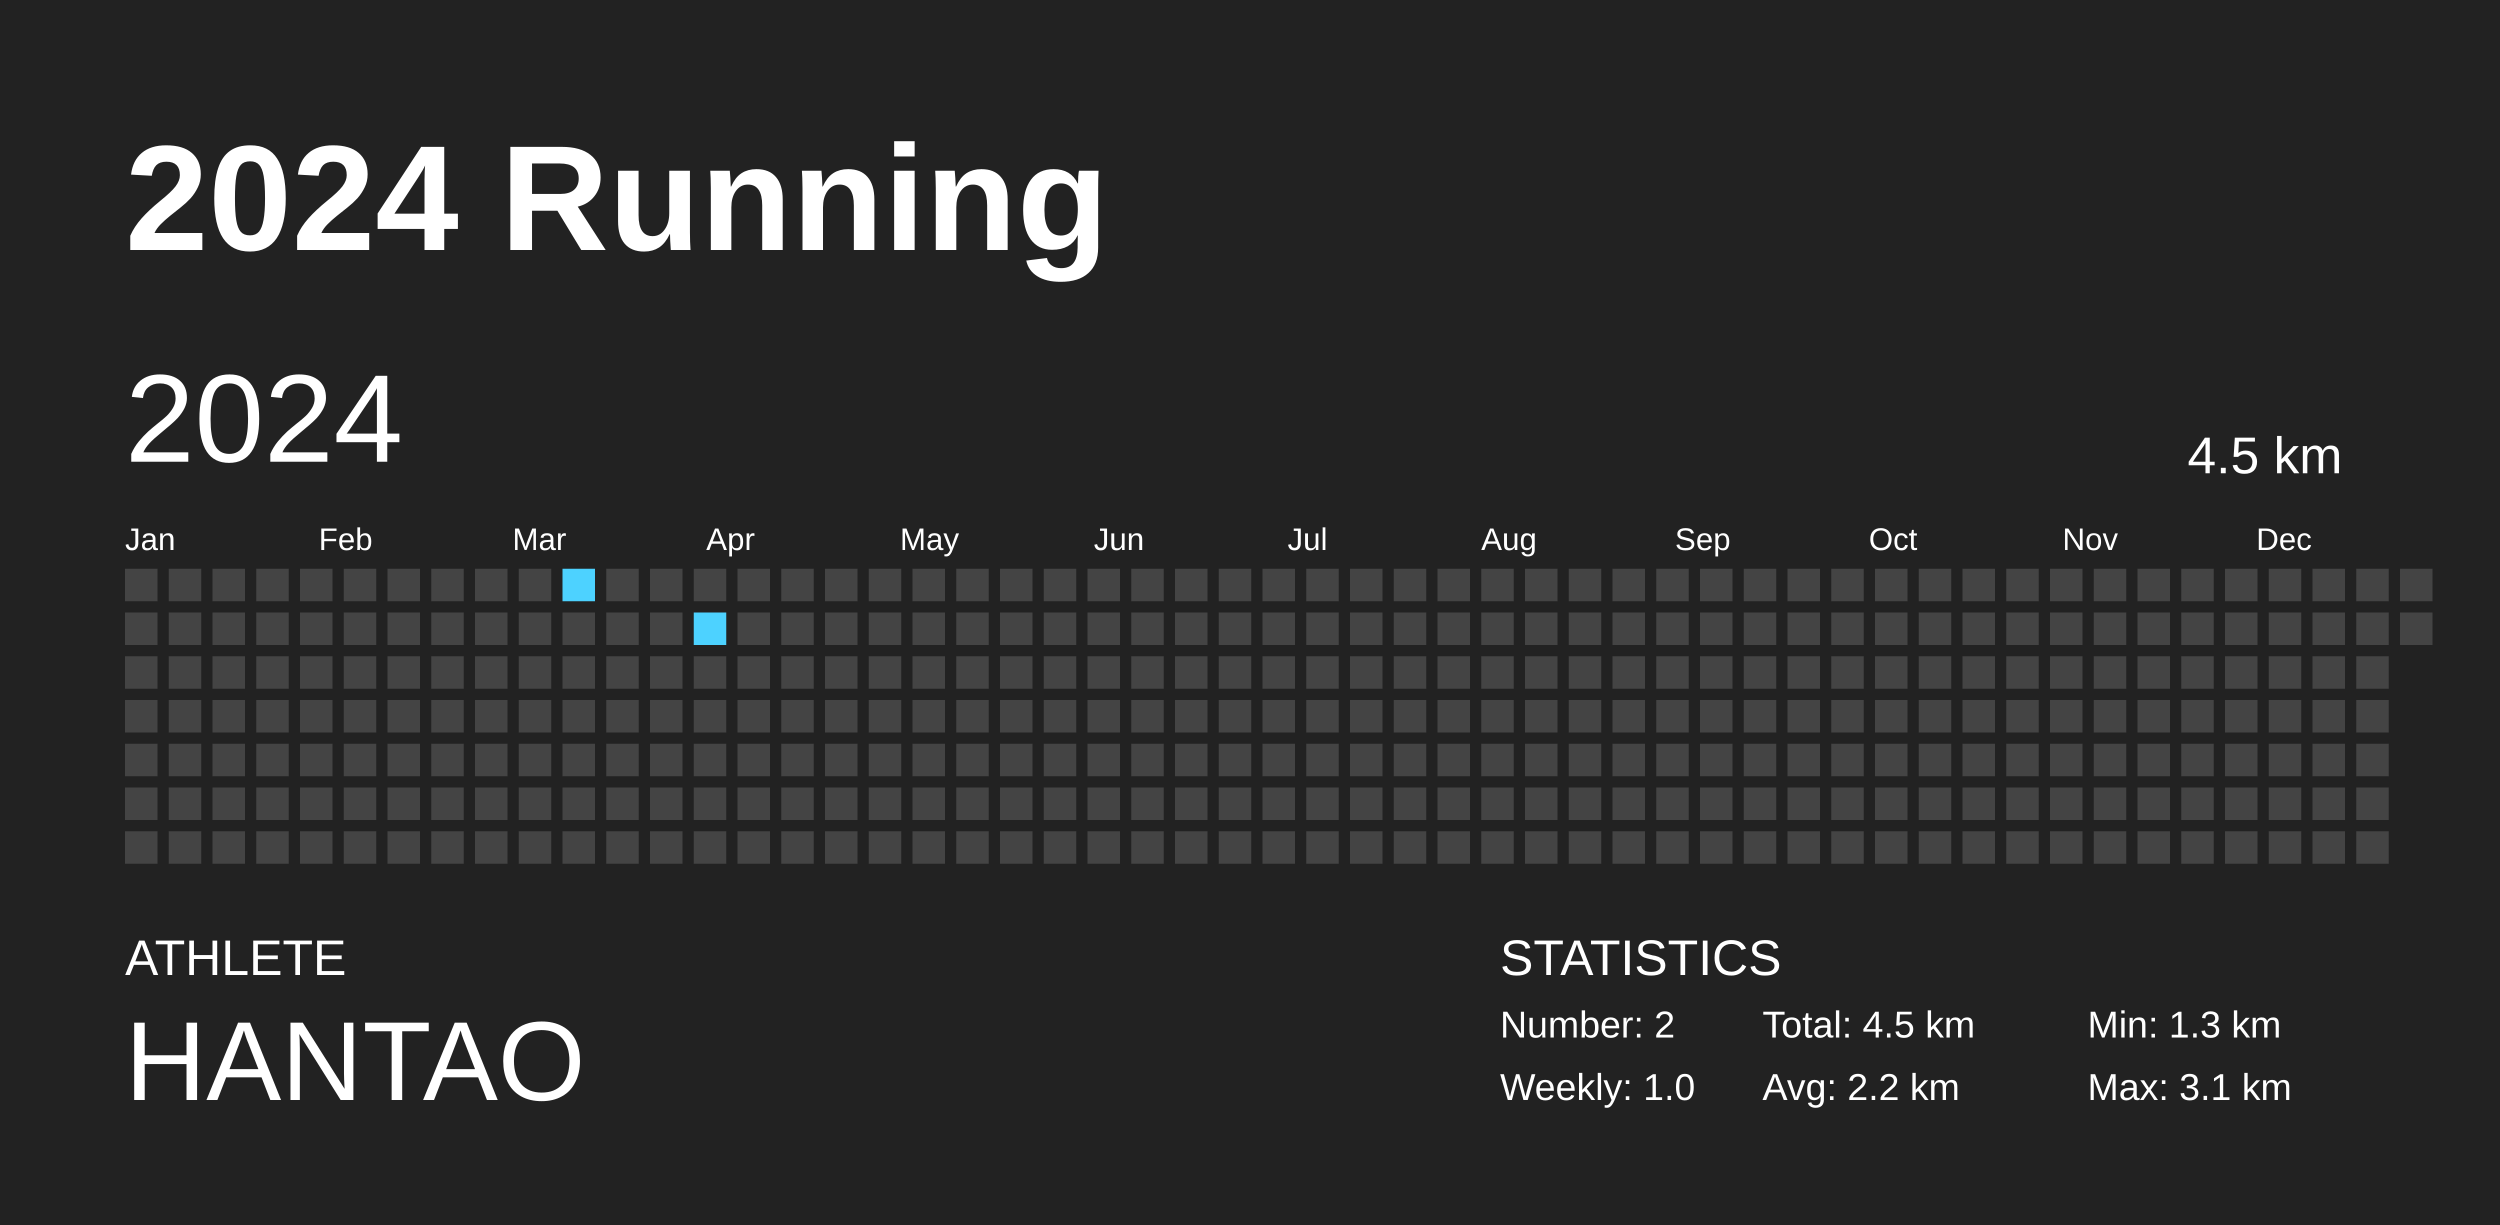
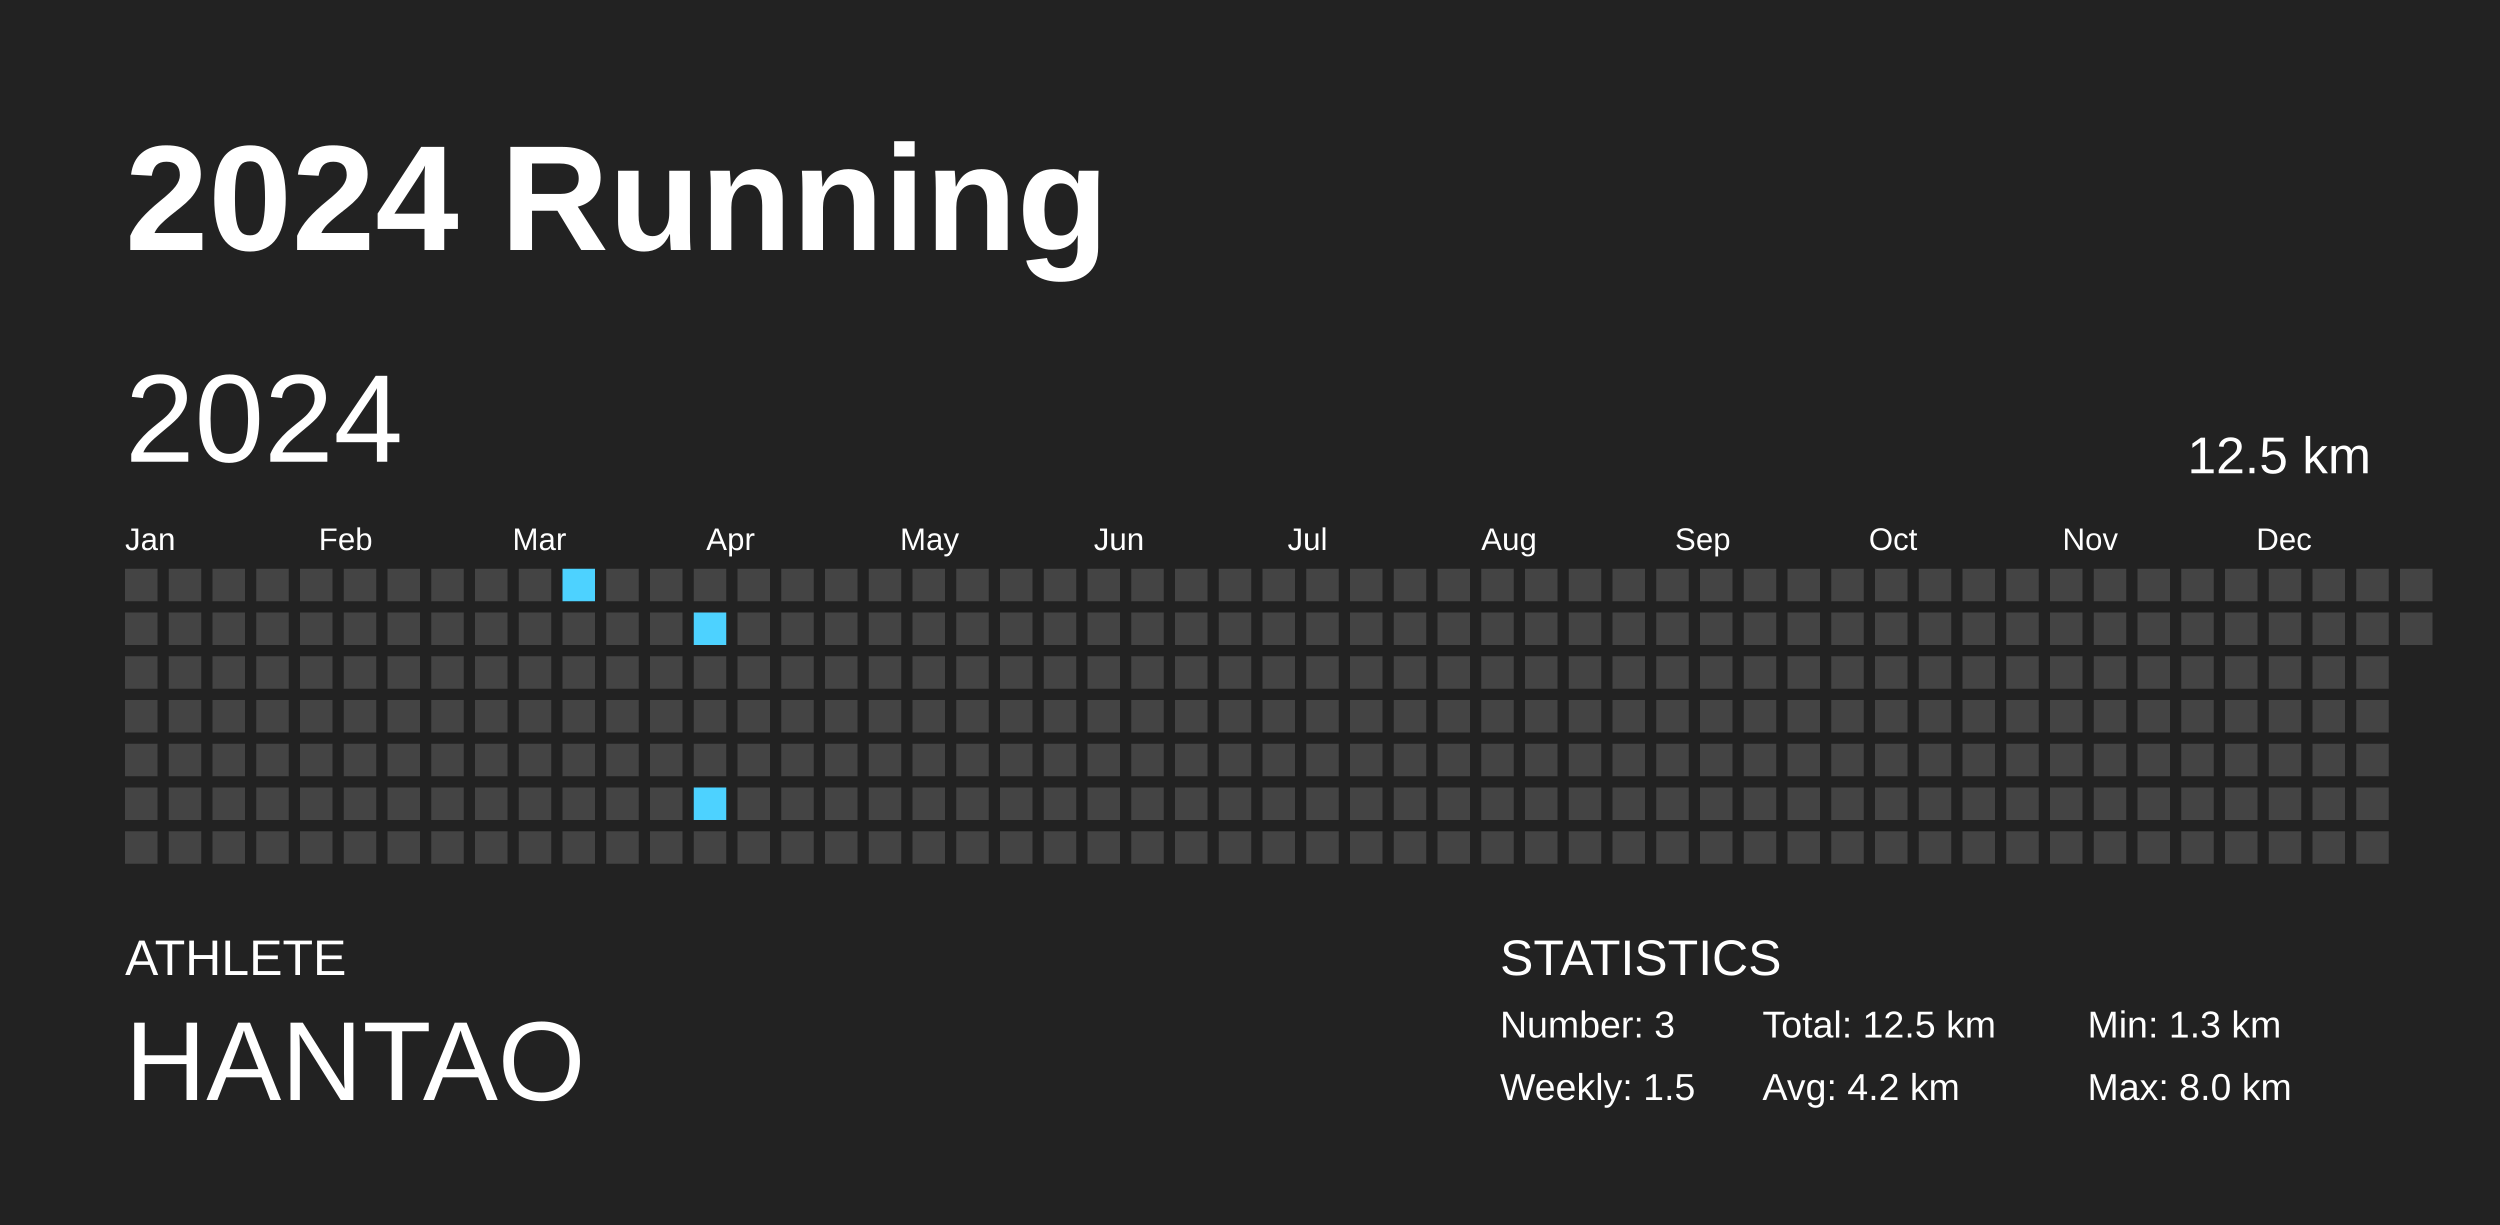
<svg xmlns="http://www.w3.org/2000/svg" baseProfile="full" height="98mm" version="1.1" viewBox="0,0,200,98" width="200mm">
  <defs />
  <rect fill="#222222" height="98" width="200" x="0" y="0" />
  <text fill="#FFFFFF" style="font-size:12px; font-family:Arial; font-weight:bold;" x="10" y="20">2024 Running</text>
  <text fill="#FFFFFF" style="font-size:4px; font-family:Arial" x="10" y="78">ATHLETE</text>
  <text fill="#FFFFFF" style="font-size:9px; font-family:Arial" x="10" y="88">HANTAO</text>
  <text fill="#FFFFFF" style="font-size:4px; font-family:Arial" x="120" y="78">STATISTICS</text>
-   <text fill="#FFFFFF" style="font-size:3px; font-family:Arial" x="120" y="83">Number: 2</text>
-   <text fill="#FFFFFF" style="font-size:3px; font-family:Arial" x="120" y="88">Weekly: 1.0</text>
-   <text fill="#FFFFFF" style="font-size:3px; font-family:Arial" x="141" y="83">Total: 4.5 km</text>
-   <text fill="#FFFFFF" style="font-size:3px; font-family:Arial" x="141" y="88">Avg: 2.2 km</text>
+   <text fill="#FFFFFF" style="font-size:3px; font-family:Arial" x="120" y="83">Number: 3</text>
+   <text fill="#FFFFFF" style="font-size:3px; font-family:Arial" x="120" y="88">Weekly: 1.5</text>
+   <text fill="#FFFFFF" style="font-size:3px; font-family:Arial" x="141" y="83">Total: 12.5 km</text>
+   <text fill="#FFFFFF" style="font-size:3px; font-family:Arial" x="141" y="88">Avg: 4.2 km</text>
  <text fill="#FFFFFF" style="font-size:3px; font-family:Arial" x="167" y="83">Min: 1.3 km</text>
-   <text fill="#FFFFFF" style="font-size:3px; font-family:Arial" x="167" y="88">Max: 3.1 km</text>
+   <text fill="#FFFFFF" style="font-size:3px; font-family:Arial" x="167" y="88">Max: 8.0 km</text>
  <text dominant-baseline="hanging" fill="#FFFFFF" style="font-size:10.0px; font-family:Arial;" x="10" y="30">2024</text>
-   <text dominant-baseline="hanging" fill="#FFFFFF" style="font-size:4.125px; font-family:Arial;" x="175" y="35">4.5 km</text>
+   <text dominant-baseline="hanging" fill="#FFFFFF" style="font-size:4.125px; font-family:Arial;" x="175" y="35">12.5 km</text>
  <text fill="#FFFFFF" style="font-size:2.5px; font-family:Arial" x="10.0" y="44">Jan</text>
  <text fill="#FFFFFF" style="font-size:2.5px; font-family:Arial" x="25.5" y="44">Feb</text>
  <text fill="#FFFFFF" style="font-size:2.5px; font-family:Arial" x="41.0" y="44">Mar</text>
  <text fill="#FFFFFF" style="font-size:2.5px; font-family:Arial" x="56.5" y="44">Apr</text>
  <text fill="#FFFFFF" style="font-size:2.5px; font-family:Arial" x="72.0" y="44">May</text>
  <text fill="#FFFFFF" style="font-size:2.5px; font-family:Arial" x="87.5" y="44">Jun</text>
  <text fill="#FFFFFF" style="font-size:2.5px; font-family:Arial" x="103.0" y="44">Jul</text>
  <text fill="#FFFFFF" style="font-size:2.5px; font-family:Arial" x="118.5" y="44">Aug</text>
  <text fill="#FFFFFF" style="font-size:2.5px; font-family:Arial" x="134.0" y="44">Sep</text>
  <text fill="#FFFFFF" style="font-size:2.5px; font-family:Arial" x="149.5" y="44">Oct</text>
  <text fill="#FFFFFF" style="font-size:2.5px; font-family:Arial" x="165.0" y="44">Nov</text>
  <text fill="#FFFFFF" style="font-size:2.5px; font-family:Arial" x="180.5" y="44">Dec</text>
  <rect fill="#444444" height="2.6" width="2.6" x="10.0" y="45.5" />
  <rect fill="#444444" height="2.6" width="2.6" x="10.0" y="49.0" />
  <rect fill="#444444" height="2.6" width="2.6" x="10.0" y="52.5" />
  <rect fill="#444444" height="2.6" width="2.6" x="10.0" y="56.0" />
  <rect fill="#444444" height="2.6" width="2.6" x="10.0" y="59.5" />
  <rect fill="#444444" height="2.6" width="2.6" x="10.0" y="63.0" />
  <rect fill="#444444" height="2.6" width="2.6" x="10.0" y="66.5" />
  <rect fill="#444444" height="2.6" width="2.6" x="13.5" y="45.5" />
  <rect fill="#444444" height="2.6" width="2.6" x="13.5" y="49.0" />
  <rect fill="#444444" height="2.6" width="2.6" x="13.5" y="52.5" />
  <rect fill="#444444" height="2.6" width="2.6" x="13.5" y="56.0" />
  <rect fill="#444444" height="2.6" width="2.6" x="13.5" y="59.5" />
  <rect fill="#444444" height="2.6" width="2.6" x="13.5" y="63.0" />
  <rect fill="#444444" height="2.6" width="2.6" x="13.5" y="66.5" />
  <rect fill="#444444" height="2.6" width="2.6" x="17.0" y="45.5" />
  <rect fill="#444444" height="2.6" width="2.6" x="17.0" y="49.0" />
  <rect fill="#444444" height="2.6" width="2.6" x="17.0" y="52.5" />
  <rect fill="#444444" height="2.6" width="2.6" x="17.0" y="56.0" />
  <rect fill="#444444" height="2.6" width="2.6" x="17.0" y="59.5" />
  <rect fill="#444444" height="2.6" width="2.6" x="17.0" y="63.0" />
  <rect fill="#444444" height="2.6" width="2.6" x="17.0" y="66.5" />
  <rect fill="#444444" height="2.6" width="2.6" x="20.5" y="45.5" />
  <rect fill="#444444" height="2.6" width="2.6" x="20.5" y="49.0" />
  <rect fill="#444444" height="2.6" width="2.6" x="20.5" y="52.5" />
  <rect fill="#444444" height="2.6" width="2.6" x="20.5" y="56.0" />
  <rect fill="#444444" height="2.6" width="2.6" x="20.5" y="59.5" />
  <rect fill="#444444" height="2.6" width="2.6" x="20.5" y="63.0" />
  <rect fill="#444444" height="2.6" width="2.6" x="20.5" y="66.5" />
  <rect fill="#444444" height="2.6" width="2.6" x="24.0" y="45.5" />
  <rect fill="#444444" height="2.6" width="2.6" x="24.0" y="49.0" />
  <rect fill="#444444" height="2.6" width="2.6" x="24.0" y="52.5" />
  <rect fill="#444444" height="2.6" width="2.6" x="24.0" y="56.0" />
  <rect fill="#444444" height="2.6" width="2.6" x="24.0" y="59.5" />
  <rect fill="#444444" height="2.6" width="2.6" x="24.0" y="63.0" />
  <rect fill="#444444" height="2.6" width="2.6" x="24.0" y="66.5" />
  <rect fill="#444444" height="2.6" width="2.6" x="27.5" y="45.5" />
  <rect fill="#444444" height="2.6" width="2.6" x="27.5" y="49.0" />
  <rect fill="#444444" height="2.6" width="2.6" x="27.5" y="52.5" />
  <rect fill="#444444" height="2.6" width="2.6" x="27.5" y="56.0" />
  <rect fill="#444444" height="2.6" width="2.6" x="27.5" y="59.5" />
  <rect fill="#444444" height="2.6" width="2.6" x="27.5" y="63.0" />
  <rect fill="#444444" height="2.6" width="2.6" x="27.5" y="66.5" />
  <rect fill="#444444" height="2.6" width="2.6" x="31.0" y="45.5" />
  <rect fill="#444444" height="2.6" width="2.6" x="31.0" y="49.0" />
  <rect fill="#444444" height="2.6" width="2.6" x="31.0" y="52.5" />
  <rect fill="#444444" height="2.6" width="2.6" x="31.0" y="56.0" />
  <rect fill="#444444" height="2.6" width="2.6" x="31.0" y="59.5" />
  <rect fill="#444444" height="2.6" width="2.6" x="31.0" y="63.0" />
  <rect fill="#444444" height="2.6" width="2.6" x="31.0" y="66.5" />
  <rect fill="#444444" height="2.6" width="2.6" x="34.5" y="45.5" />
  <rect fill="#444444" height="2.6" width="2.6" x="34.5" y="49.0" />
  <rect fill="#444444" height="2.6" width="2.6" x="34.5" y="52.5" />
  <rect fill="#444444" height="2.6" width="2.6" x="34.5" y="56.0" />
  <rect fill="#444444" height="2.6" width="2.6" x="34.5" y="59.5" />
  <rect fill="#444444" height="2.6" width="2.6" x="34.5" y="63.0" />
  <rect fill="#444444" height="2.6" width="2.6" x="34.5" y="66.5" />
  <rect fill="#444444" height="2.6" width="2.6" x="38.0" y="45.5" />
  <rect fill="#444444" height="2.6" width="2.6" x="38.0" y="49.0" />
  <rect fill="#444444" height="2.6" width="2.6" x="38.0" y="52.5" />
  <rect fill="#444444" height="2.6" width="2.6" x="38.0" y="56.0" />
  <rect fill="#444444" height="2.6" width="2.6" x="38.0" y="59.5" />
  <rect fill="#444444" height="2.6" width="2.6" x="38.0" y="63.0" />
  <rect fill="#444444" height="2.6" width="2.6" x="38.0" y="66.5" />
  <rect fill="#444444" height="2.6" width="2.6" x="41.5" y="45.5" />
  <rect fill="#444444" height="2.6" width="2.6" x="41.5" y="49.0" />
  <rect fill="#444444" height="2.6" width="2.6" x="41.5" y="52.5" />
  <rect fill="#444444" height="2.6" width="2.6" x="41.5" y="56.0" />
  <rect fill="#444444" height="2.6" width="2.6" x="41.5" y="59.5" />
  <rect fill="#444444" height="2.6" width="2.6" x="41.5" y="63.0" />
  <rect fill="#444444" height="2.6" width="2.6" x="41.5" y="66.5" />
  <rect fill="#4dd2ff" height="2.6" width="2.6" x="45.0" y="45.5" />
  <rect fill="#444444" height="2.6" width="2.6" x="45.0" y="49.0" />
  <rect fill="#444444" height="2.6" width="2.6" x="45.0" y="52.5" />
  <rect fill="#444444" height="2.6" width="2.6" x="45.0" y="56.0" />
  <rect fill="#444444" height="2.6" width="2.6" x="45.0" y="59.5" />
  <rect fill="#444444" height="2.6" width="2.6" x="45.0" y="63.0" />
  <rect fill="#444444" height="2.6" width="2.6" x="45.0" y="66.5" />
  <rect fill="#444444" height="2.6" width="2.6" x="48.5" y="45.5" />
  <rect fill="#444444" height="2.6" width="2.6" x="48.5" y="49.0" />
  <rect fill="#444444" height="2.6" width="2.6" x="48.5" y="52.5" />
  <rect fill="#444444" height="2.6" width="2.6" x="48.5" y="56.0" />
  <rect fill="#444444" height="2.6" width="2.6" x="48.5" y="59.5" />
  <rect fill="#444444" height="2.6" width="2.6" x="48.5" y="63.0" />
  <rect fill="#444444" height="2.6" width="2.6" x="48.5" y="66.5" />
  <rect fill="#444444" height="2.6" width="2.6" x="52.0" y="45.5" />
  <rect fill="#444444" height="2.6" width="2.6" x="52.0" y="49.0" />
  <rect fill="#444444" height="2.6" width="2.6" x="52.0" y="52.5" />
  <rect fill="#444444" height="2.6" width="2.6" x="52.0" y="56.0" />
  <rect fill="#444444" height="2.6" width="2.6" x="52.0" y="59.5" />
  <rect fill="#444444" height="2.6" width="2.6" x="52.0" y="63.0" />
  <rect fill="#444444" height="2.6" width="2.6" x="52.0" y="66.5" />
  <rect fill="#444444" height="2.6" width="2.6" x="55.5" y="45.5" />
  <rect fill="#4dd2ff" height="2.6" width="2.6" x="55.5" y="49.0" />
  <rect fill="#444444" height="2.6" width="2.6" x="55.5" y="52.5" />
  <rect fill="#444444" height="2.6" width="2.6" x="55.5" y="56.0" />
  <rect fill="#444444" height="2.6" width="2.6" x="55.5" y="59.5" />
-   <rect fill="#444444" height="2.6" width="2.6" x="55.5" y="63.0" />
+   <rect fill="#4dd2ff" height="2.6" width="2.6" x="55.5" y="63.0" />
  <rect fill="#444444" height="2.6" width="2.6" x="55.5" y="66.5" />
  <rect fill="#444444" height="2.6" width="2.6" x="59.0" y="45.5" />
  <rect fill="#444444" height="2.6" width="2.6" x="59.0" y="49.0" />
  <rect fill="#444444" height="2.6" width="2.6" x="59.0" y="52.5" />
  <rect fill="#444444" height="2.6" width="2.6" x="59.0" y="56.0" />
  <rect fill="#444444" height="2.6" width="2.6" x="59.0" y="59.5" />
  <rect fill="#444444" height="2.6" width="2.6" x="59.0" y="63.0" />
  <rect fill="#444444" height="2.6" width="2.6" x="59.0" y="66.5" />
  <rect fill="#444444" height="2.6" width="2.6" x="62.5" y="45.5" />
  <rect fill="#444444" height="2.6" width="2.6" x="62.5" y="49.0" />
  <rect fill="#444444" height="2.6" width="2.6" x="62.5" y="52.5" />
  <rect fill="#444444" height="2.6" width="2.6" x="62.5" y="56.0" />
  <rect fill="#444444" height="2.6" width="2.6" x="62.5" y="59.5" />
  <rect fill="#444444" height="2.6" width="2.6" x="62.5" y="63.0" />
  <rect fill="#444444" height="2.6" width="2.6" x="62.5" y="66.5" />
  <rect fill="#444444" height="2.6" width="2.6" x="66.0" y="45.5" />
  <rect fill="#444444" height="2.6" width="2.6" x="66.0" y="49.0" />
  <rect fill="#444444" height="2.6" width="2.6" x="66.0" y="52.5" />
  <rect fill="#444444" height="2.6" width="2.6" x="66.0" y="56.0" />
  <rect fill="#444444" height="2.6" width="2.6" x="66.0" y="59.5" />
  <rect fill="#444444" height="2.6" width="2.6" x="66.0" y="63.0" />
  <rect fill="#444444" height="2.6" width="2.6" x="66.0" y="66.5" />
  <rect fill="#444444" height="2.6" width="2.6" x="69.5" y="45.5" />
  <rect fill="#444444" height="2.6" width="2.6" x="69.5" y="49.0" />
  <rect fill="#444444" height="2.6" width="2.6" x="69.5" y="52.5" />
  <rect fill="#444444" height="2.6" width="2.6" x="69.5" y="56.0" />
  <rect fill="#444444" height="2.6" width="2.6" x="69.5" y="59.5" />
  <rect fill="#444444" height="2.6" width="2.6" x="69.5" y="63.0" />
  <rect fill="#444444" height="2.6" width="2.6" x="69.5" y="66.5" />
  <rect fill="#444444" height="2.6" width="2.6" x="73.0" y="45.5" />
  <rect fill="#444444" height="2.6" width="2.6" x="73.0" y="49.0" />
  <rect fill="#444444" height="2.6" width="2.6" x="73.0" y="52.5" />
  <rect fill="#444444" height="2.6" width="2.6" x="73.0" y="56.0" />
  <rect fill="#444444" height="2.6" width="2.6" x="73.0" y="59.5" />
  <rect fill="#444444" height="2.6" width="2.6" x="73.0" y="63.0" />
  <rect fill="#444444" height="2.6" width="2.6" x="73.0" y="66.5" />
  <rect fill="#444444" height="2.6" width="2.6" x="76.5" y="45.5" />
  <rect fill="#444444" height="2.6" width="2.6" x="76.5" y="49.0" />
  <rect fill="#444444" height="2.6" width="2.6" x="76.5" y="52.5" />
  <rect fill="#444444" height="2.6" width="2.6" x="76.5" y="56.0" />
  <rect fill="#444444" height="2.6" width="2.6" x="76.5" y="59.5" />
  <rect fill="#444444" height="2.6" width="2.6" x="76.5" y="63.0" />
  <rect fill="#444444" height="2.6" width="2.6" x="76.5" y="66.5" />
  <rect fill="#444444" height="2.6" width="2.6" x="80.0" y="45.5" />
  <rect fill="#444444" height="2.6" width="2.6" x="80.0" y="49.0" />
  <rect fill="#444444" height="2.6" width="2.6" x="80.0" y="52.5" />
  <rect fill="#444444" height="2.6" width="2.6" x="80.0" y="56.0" />
  <rect fill="#444444" height="2.6" width="2.6" x="80.0" y="59.5" />
  <rect fill="#444444" height="2.6" width="2.6" x="80.0" y="63.0" />
  <rect fill="#444444" height="2.6" width="2.6" x="80.0" y="66.5" />
  <rect fill="#444444" height="2.6" width="2.6" x="83.5" y="45.5" />
  <rect fill="#444444" height="2.6" width="2.6" x="83.5" y="49.0" />
  <rect fill="#444444" height="2.6" width="2.6" x="83.5" y="52.5" />
  <rect fill="#444444" height="2.6" width="2.6" x="83.5" y="56.0" />
  <rect fill="#444444" height="2.6" width="2.6" x="83.5" y="59.5" />
  <rect fill="#444444" height="2.6" width="2.6" x="83.5" y="63.0" />
  <rect fill="#444444" height="2.6" width="2.6" x="83.5" y="66.5" />
  <rect fill="#444444" height="2.6" width="2.6" x="87.0" y="45.5" />
  <rect fill="#444444" height="2.6" width="2.6" x="87.0" y="49.0" />
  <rect fill="#444444" height="2.6" width="2.6" x="87.0" y="52.5" />
  <rect fill="#444444" height="2.6" width="2.6" x="87.0" y="56.0" />
  <rect fill="#444444" height="2.6" width="2.6" x="87.0" y="59.5" />
  <rect fill="#444444" height="2.6" width="2.6" x="87.0" y="63.0" />
  <rect fill="#444444" height="2.6" width="2.6" x="87.0" y="66.5" />
  <rect fill="#444444" height="2.6" width="2.6" x="90.5" y="45.5" />
  <rect fill="#444444" height="2.6" width="2.6" x="90.5" y="49.0" />
  <rect fill="#444444" height="2.6" width="2.6" x="90.5" y="52.5" />
  <rect fill="#444444" height="2.6" width="2.6" x="90.5" y="56.0" />
  <rect fill="#444444" height="2.6" width="2.6" x="90.5" y="59.5" />
  <rect fill="#444444" height="2.6" width="2.6" x="90.5" y="63.0" />
  <rect fill="#444444" height="2.6" width="2.6" x="90.5" y="66.5" />
  <rect fill="#444444" height="2.6" width="2.6" x="94.0" y="45.5" />
  <rect fill="#444444" height="2.6" width="2.6" x="94.0" y="49.0" />
  <rect fill="#444444" height="2.6" width="2.6" x="94.0" y="52.5" />
  <rect fill="#444444" height="2.6" width="2.6" x="94.0" y="56.0" />
  <rect fill="#444444" height="2.6" width="2.6" x="94.0" y="59.5" />
  <rect fill="#444444" height="2.6" width="2.6" x="94.0" y="63.0" />
  <rect fill="#444444" height="2.6" width="2.6" x="94.0" y="66.5" />
  <rect fill="#444444" height="2.6" width="2.6" x="97.5" y="45.5" />
  <rect fill="#444444" height="2.6" width="2.6" x="97.5" y="49.0" />
  <rect fill="#444444" height="2.6" width="2.6" x="97.5" y="52.5" />
  <rect fill="#444444" height="2.6" width="2.6" x="97.5" y="56.0" />
  <rect fill="#444444" height="2.6" width="2.6" x="97.5" y="59.5" />
  <rect fill="#444444" height="2.6" width="2.6" x="97.5" y="63.0" />
  <rect fill="#444444" height="2.6" width="2.6" x="97.5" y="66.5" />
  <rect fill="#444444" height="2.6" width="2.6" x="101.0" y="45.5" />
  <rect fill="#444444" height="2.6" width="2.6" x="101.0" y="49.0" />
  <rect fill="#444444" height="2.6" width="2.6" x="101.0" y="52.5" />
  <rect fill="#444444" height="2.6" width="2.6" x="101.0" y="56.0" />
  <rect fill="#444444" height="2.6" width="2.6" x="101.0" y="59.5" />
  <rect fill="#444444" height="2.6" width="2.6" x="101.0" y="63.0" />
  <rect fill="#444444" height="2.6" width="2.6" x="101.0" y="66.5" />
  <rect fill="#444444" height="2.6" width="2.6" x="104.5" y="45.5" />
  <rect fill="#444444" height="2.6" width="2.6" x="104.5" y="49.0" />
  <rect fill="#444444" height="2.6" width="2.6" x="104.5" y="52.5" />
  <rect fill="#444444" height="2.6" width="2.6" x="104.5" y="56.0" />
  <rect fill="#444444" height="2.6" width="2.6" x="104.5" y="59.5" />
  <rect fill="#444444" height="2.6" width="2.6" x="104.5" y="63.0" />
  <rect fill="#444444" height="2.6" width="2.6" x="104.5" y="66.5" />
  <rect fill="#444444" height="2.6" width="2.6" x="108.0" y="45.5" />
  <rect fill="#444444" height="2.6" width="2.6" x="108.0" y="49.0" />
  <rect fill="#444444" height="2.6" width="2.6" x="108.0" y="52.5" />
  <rect fill="#444444" height="2.6" width="2.6" x="108.0" y="56.0" />
  <rect fill="#444444" height="2.6" width="2.6" x="108.0" y="59.5" />
  <rect fill="#444444" height="2.6" width="2.6" x="108.0" y="63.0" />
  <rect fill="#444444" height="2.6" width="2.6" x="108.0" y="66.5" />
  <rect fill="#444444" height="2.6" width="2.6" x="111.5" y="45.5" />
  <rect fill="#444444" height="2.6" width="2.6" x="111.5" y="49.0" />
  <rect fill="#444444" height="2.6" width="2.6" x="111.5" y="52.5" />
  <rect fill="#444444" height="2.6" width="2.6" x="111.5" y="56.0" />
  <rect fill="#444444" height="2.6" width="2.6" x="111.5" y="59.5" />
  <rect fill="#444444" height="2.6" width="2.6" x="111.5" y="63.0" />
  <rect fill="#444444" height="2.6" width="2.6" x="111.5" y="66.5" />
  <rect fill="#444444" height="2.6" width="2.6" x="115.0" y="45.5" />
  <rect fill="#444444" height="2.6" width="2.6" x="115.0" y="49.0" />
  <rect fill="#444444" height="2.6" width="2.6" x="115.0" y="52.5" />
  <rect fill="#444444" height="2.6" width="2.6" x="115.0" y="56.0" />
  <rect fill="#444444" height="2.6" width="2.6" x="115.0" y="59.5" />
  <rect fill="#444444" height="2.6" width="2.6" x="115.0" y="63.0" />
  <rect fill="#444444" height="2.6" width="2.6" x="115.0" y="66.5" />
  <rect fill="#444444" height="2.6" width="2.6" x="118.5" y="45.5" />
  <rect fill="#444444" height="2.6" width="2.6" x="118.5" y="49.0" />
  <rect fill="#444444" height="2.6" width="2.6" x="118.5" y="52.5" />
  <rect fill="#444444" height="2.6" width="2.6" x="118.5" y="56.0" />
  <rect fill="#444444" height="2.6" width="2.6" x="118.5" y="59.5" />
  <rect fill="#444444" height="2.6" width="2.6" x="118.5" y="63.0" />
  <rect fill="#444444" height="2.6" width="2.6" x="118.5" y="66.5" />
  <rect fill="#444444" height="2.6" width="2.6" x="122.0" y="45.5" />
  <rect fill="#444444" height="2.6" width="2.6" x="122.0" y="49.0" />
  <rect fill="#444444" height="2.6" width="2.6" x="122.0" y="52.5" />
  <rect fill="#444444" height="2.6" width="2.6" x="122.0" y="56.0" />
  <rect fill="#444444" height="2.6" width="2.6" x="122.0" y="59.5" />
  <rect fill="#444444" height="2.6" width="2.6" x="122.0" y="63.0" />
  <rect fill="#444444" height="2.6" width="2.6" x="122.0" y="66.5" />
  <rect fill="#444444" height="2.6" width="2.6" x="125.5" y="45.5" />
  <rect fill="#444444" height="2.6" width="2.6" x="125.5" y="49.0" />
  <rect fill="#444444" height="2.6" width="2.6" x="125.5" y="52.5" />
  <rect fill="#444444" height="2.6" width="2.6" x="125.5" y="56.0" />
  <rect fill="#444444" height="2.6" width="2.6" x="125.5" y="59.5" />
  <rect fill="#444444" height="2.6" width="2.6" x="125.5" y="63.0" />
  <rect fill="#444444" height="2.6" width="2.6" x="125.5" y="66.5" />
  <rect fill="#444444" height="2.6" width="2.6" x="129.0" y="45.5" />
  <rect fill="#444444" height="2.6" width="2.6" x="129.0" y="49.0" />
  <rect fill="#444444" height="2.6" width="2.6" x="129.0" y="52.5" />
  <rect fill="#444444" height="2.6" width="2.6" x="129.0" y="56.0" />
  <rect fill="#444444" height="2.6" width="2.6" x="129.0" y="59.5" />
  <rect fill="#444444" height="2.6" width="2.6" x="129.0" y="63.0" />
  <rect fill="#444444" height="2.6" width="2.6" x="129.0" y="66.5" />
  <rect fill="#444444" height="2.6" width="2.6" x="132.5" y="45.5" />
  <rect fill="#444444" height="2.6" width="2.6" x="132.5" y="49.0" />
  <rect fill="#444444" height="2.6" width="2.6" x="132.5" y="52.5" />
  <rect fill="#444444" height="2.6" width="2.6" x="132.5" y="56.0" />
  <rect fill="#444444" height="2.6" width="2.6" x="132.5" y="59.5" />
  <rect fill="#444444" height="2.6" width="2.6" x="132.5" y="63.0" />
  <rect fill="#444444" height="2.6" width="2.6" x="132.5" y="66.5" />
  <rect fill="#444444" height="2.6" width="2.6" x="136.0" y="45.5" />
  <rect fill="#444444" height="2.6" width="2.6" x="136.0" y="49.0" />
  <rect fill="#444444" height="2.6" width="2.6" x="136.0" y="52.5" />
  <rect fill="#444444" height="2.6" width="2.6" x="136.0" y="56.0" />
  <rect fill="#444444" height="2.6" width="2.6" x="136.0" y="59.5" />
  <rect fill="#444444" height="2.6" width="2.6" x="136.0" y="63.0" />
  <rect fill="#444444" height="2.6" width="2.6" x="136.0" y="66.5" />
  <rect fill="#444444" height="2.6" width="2.6" x="139.5" y="45.5" />
  <rect fill="#444444" height="2.6" width="2.6" x="139.5" y="49.0" />
  <rect fill="#444444" height="2.6" width="2.6" x="139.5" y="52.5" />
  <rect fill="#444444" height="2.6" width="2.6" x="139.5" y="56.0" />
  <rect fill="#444444" height="2.6" width="2.6" x="139.5" y="59.5" />
  <rect fill="#444444" height="2.6" width="2.6" x="139.5" y="63.0" />
  <rect fill="#444444" height="2.6" width="2.6" x="139.5" y="66.5" />
  <rect fill="#444444" height="2.6" width="2.6" x="143.0" y="45.5" />
  <rect fill="#444444" height="2.6" width="2.6" x="143.0" y="49.0" />
  <rect fill="#444444" height="2.6" width="2.6" x="143.0" y="52.5" />
  <rect fill="#444444" height="2.6" width="2.6" x="143.0" y="56.0" />
  <rect fill="#444444" height="2.6" width="2.6" x="143.0" y="59.5" />
  <rect fill="#444444" height="2.6" width="2.6" x="143.0" y="63.0" />
  <rect fill="#444444" height="2.6" width="2.6" x="143.0" y="66.5" />
  <rect fill="#444444" height="2.6" width="2.6" x="146.5" y="45.5" />
  <rect fill="#444444" height="2.6" width="2.6" x="146.5" y="49.0" />
  <rect fill="#444444" height="2.6" width="2.6" x="146.5" y="52.5" />
  <rect fill="#444444" height="2.6" width="2.6" x="146.5" y="56.0" />
  <rect fill="#444444" height="2.6" width="2.6" x="146.5" y="59.5" />
  <rect fill="#444444" height="2.6" width="2.6" x="146.5" y="63.0" />
  <rect fill="#444444" height="2.6" width="2.6" x="146.5" y="66.5" />
  <rect fill="#444444" height="2.6" width="2.6" x="150.0" y="45.5" />
  <rect fill="#444444" height="2.6" width="2.6" x="150.0" y="49.0" />
  <rect fill="#444444" height="2.6" width="2.6" x="150.0" y="52.5" />
  <rect fill="#444444" height="2.6" width="2.6" x="150.0" y="56.0" />
  <rect fill="#444444" height="2.6" width="2.6" x="150.0" y="59.5" />
  <rect fill="#444444" height="2.6" width="2.6" x="150.0" y="63.0" />
  <rect fill="#444444" height="2.6" width="2.6" x="150.0" y="66.5" />
  <rect fill="#444444" height="2.6" width="2.6" x="153.5" y="45.5" />
  <rect fill="#444444" height="2.6" width="2.6" x="153.5" y="49.0" />
  <rect fill="#444444" height="2.6" width="2.6" x="153.5" y="52.5" />
  <rect fill="#444444" height="2.6" width="2.6" x="153.5" y="56.0" />
  <rect fill="#444444" height="2.6" width="2.6" x="153.5" y="59.5" />
  <rect fill="#444444" height="2.6" width="2.6" x="153.5" y="63.0" />
  <rect fill="#444444" height="2.6" width="2.6" x="153.5" y="66.5" />
  <rect fill="#444444" height="2.6" width="2.6" x="157.0" y="45.5" />
  <rect fill="#444444" height="2.6" width="2.6" x="157.0" y="49.0" />
  <rect fill="#444444" height="2.6" width="2.6" x="157.0" y="52.5" />
  <rect fill="#444444" height="2.6" width="2.6" x="157.0" y="56.0" />
  <rect fill="#444444" height="2.6" width="2.6" x="157.0" y="59.5" />
  <rect fill="#444444" height="2.6" width="2.6" x="157.0" y="63.0" />
  <rect fill="#444444" height="2.6" width="2.6" x="157.0" y="66.5" />
  <rect fill="#444444" height="2.6" width="2.6" x="160.5" y="45.5" />
  <rect fill="#444444" height="2.6" width="2.6" x="160.5" y="49.0" />
  <rect fill="#444444" height="2.6" width="2.6" x="160.5" y="52.5" />
  <rect fill="#444444" height="2.6" width="2.6" x="160.5" y="56.0" />
  <rect fill="#444444" height="2.6" width="2.6" x="160.5" y="59.5" />
  <rect fill="#444444" height="2.6" width="2.6" x="160.5" y="63.0" />
  <rect fill="#444444" height="2.6" width="2.6" x="160.5" y="66.5" />
  <rect fill="#444444" height="2.6" width="2.6" x="164.0" y="45.5" />
  <rect fill="#444444" height="2.6" width="2.6" x="164.0" y="49.0" />
  <rect fill="#444444" height="2.6" width="2.6" x="164.0" y="52.5" />
  <rect fill="#444444" height="2.6" width="2.6" x="164.0" y="56.0" />
  <rect fill="#444444" height="2.6" width="2.6" x="164.0" y="59.5" />
  <rect fill="#444444" height="2.6" width="2.6" x="164.0" y="63.0" />
  <rect fill="#444444" height="2.6" width="2.6" x="164.0" y="66.5" />
  <rect fill="#444444" height="2.6" width="2.6" x="167.5" y="45.5" />
  <rect fill="#444444" height="2.6" width="2.6" x="167.5" y="49.0" />
  <rect fill="#444444" height="2.6" width="2.6" x="167.5" y="52.5" />
  <rect fill="#444444" height="2.6" width="2.6" x="167.5" y="56.0" />
  <rect fill="#444444" height="2.6" width="2.6" x="167.5" y="59.5" />
  <rect fill="#444444" height="2.6" width="2.6" x="167.5" y="63.0" />
  <rect fill="#444444" height="2.6" width="2.6" x="167.5" y="66.5" />
  <rect fill="#444444" height="2.6" width="2.6" x="171.0" y="45.5" />
  <rect fill="#444444" height="2.6" width="2.6" x="171.0" y="49.0" />
  <rect fill="#444444" height="2.6" width="2.6" x="171.0" y="52.5" />
  <rect fill="#444444" height="2.6" width="2.6" x="171.0" y="56.0" />
  <rect fill="#444444" height="2.6" width="2.6" x="171.0" y="59.5" />
  <rect fill="#444444" height="2.6" width="2.6" x="171.0" y="63.0" />
  <rect fill="#444444" height="2.6" width="2.6" x="171.0" y="66.5" />
  <rect fill="#444444" height="2.6" width="2.6" x="174.5" y="45.5" />
  <rect fill="#444444" height="2.6" width="2.6" x="174.5" y="49.0" />
  <rect fill="#444444" height="2.6" width="2.6" x="174.5" y="52.5" />
  <rect fill="#444444" height="2.6" width="2.6" x="174.5" y="56.0" />
  <rect fill="#444444" height="2.6" width="2.6" x="174.5" y="59.5" />
  <rect fill="#444444" height="2.6" width="2.6" x="174.5" y="63.0" />
  <rect fill="#444444" height="2.6" width="2.6" x="174.5" y="66.5" />
  <rect fill="#444444" height="2.6" width="2.6" x="178.0" y="45.5" />
  <rect fill="#444444" height="2.6" width="2.6" x="178.0" y="49.0" />
  <rect fill="#444444" height="2.6" width="2.6" x="178.0" y="52.5" />
  <rect fill="#444444" height="2.6" width="2.6" x="178.0" y="56.0" />
  <rect fill="#444444" height="2.6" width="2.6" x="178.0" y="59.5" />
  <rect fill="#444444" height="2.6" width="2.6" x="178.0" y="63.0" />
  <rect fill="#444444" height="2.6" width="2.6" x="178.0" y="66.5" />
  <rect fill="#444444" height="2.6" width="2.6" x="181.5" y="45.5" />
  <rect fill="#444444" height="2.6" width="2.6" x="181.5" y="49.0" />
  <rect fill="#444444" height="2.6" width="2.6" x="181.5" y="52.5" />
  <rect fill="#444444" height="2.6" width="2.6" x="181.5" y="56.0" />
  <rect fill="#444444" height="2.6" width="2.6" x="181.5" y="59.5" />
  <rect fill="#444444" height="2.6" width="2.6" x="181.5" y="63.0" />
  <rect fill="#444444" height="2.6" width="2.6" x="181.5" y="66.5" />
  <rect fill="#444444" height="2.6" width="2.6" x="185.0" y="45.5" />
  <rect fill="#444444" height="2.6" width="2.6" x="185.0" y="49.0" />
  <rect fill="#444444" height="2.6" width="2.6" x="185.0" y="52.5" />
  <rect fill="#444444" height="2.6" width="2.6" x="185.0" y="56.0" />
  <rect fill="#444444" height="2.6" width="2.6" x="185.0" y="59.5" />
  <rect fill="#444444" height="2.6" width="2.6" x="185.0" y="63.0" />
  <rect fill="#444444" height="2.6" width="2.6" x="185.0" y="66.5" />
  <rect fill="#444444" height="2.6" width="2.6" x="188.5" y="45.5" />
  <rect fill="#444444" height="2.6" width="2.6" x="188.5" y="49.0" />
  <rect fill="#444444" height="2.6" width="2.6" x="188.5" y="52.5" />
  <rect fill="#444444" height="2.6" width="2.6" x="188.5" y="56.0" />
  <rect fill="#444444" height="2.6" width="2.6" x="188.5" y="59.5" />
  <rect fill="#444444" height="2.6" width="2.6" x="188.5" y="63.0" />
  <rect fill="#444444" height="2.6" width="2.6" x="188.5" y="66.5" />
  <rect fill="#444444" height="2.6" width="2.6" x="192.0" y="45.5" />
  <rect fill="#444444" height="2.6" width="2.6" x="192.0" y="49.0" />
</svg>
